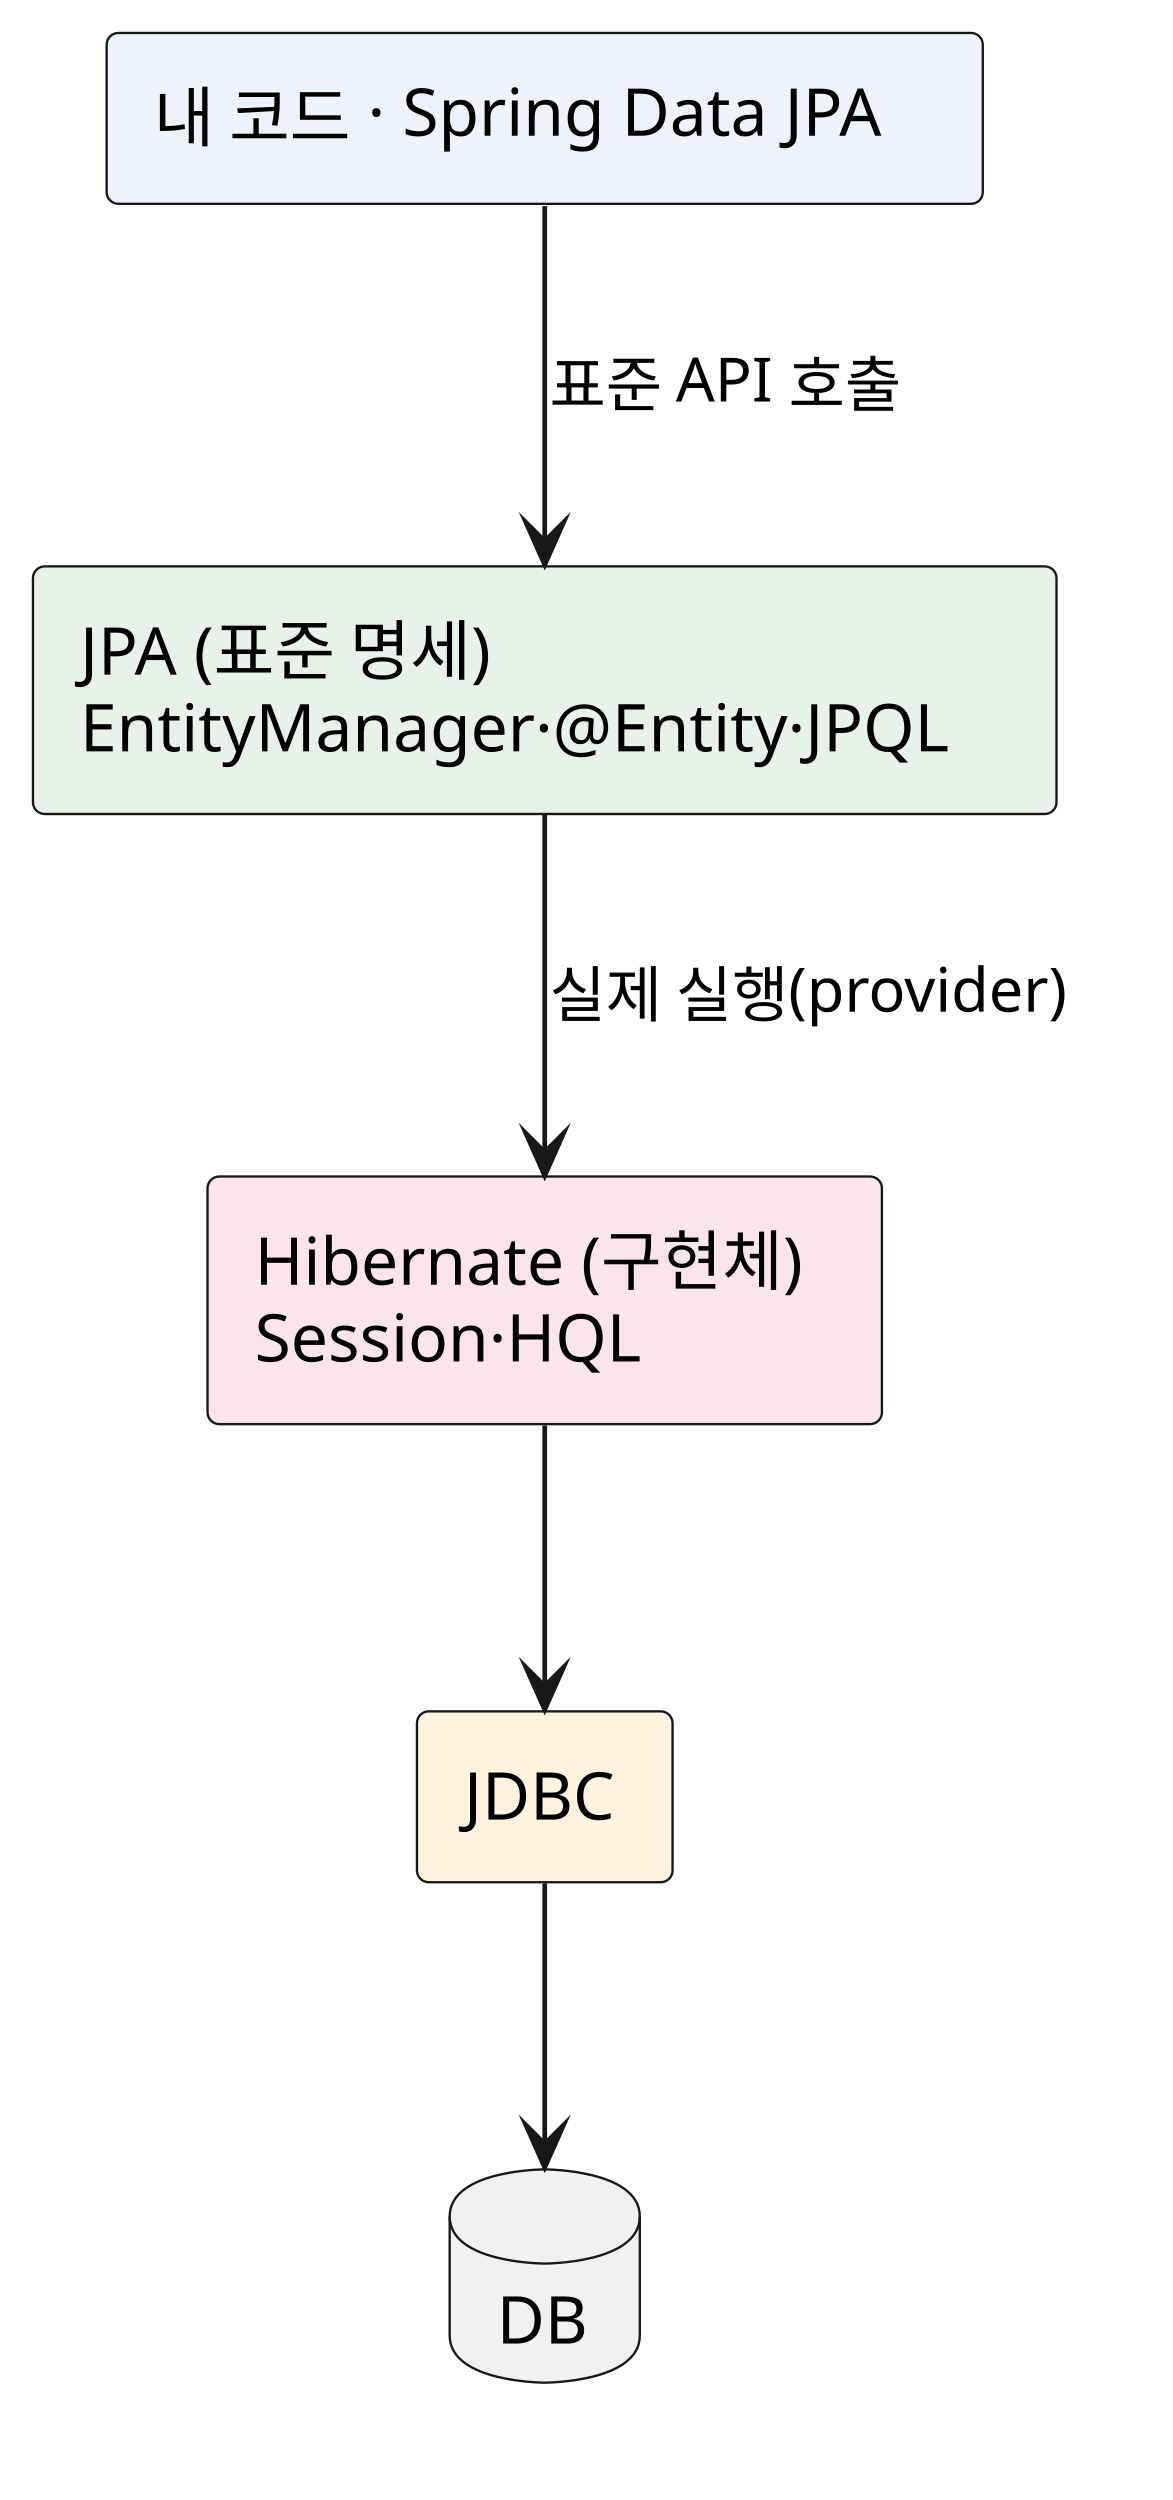
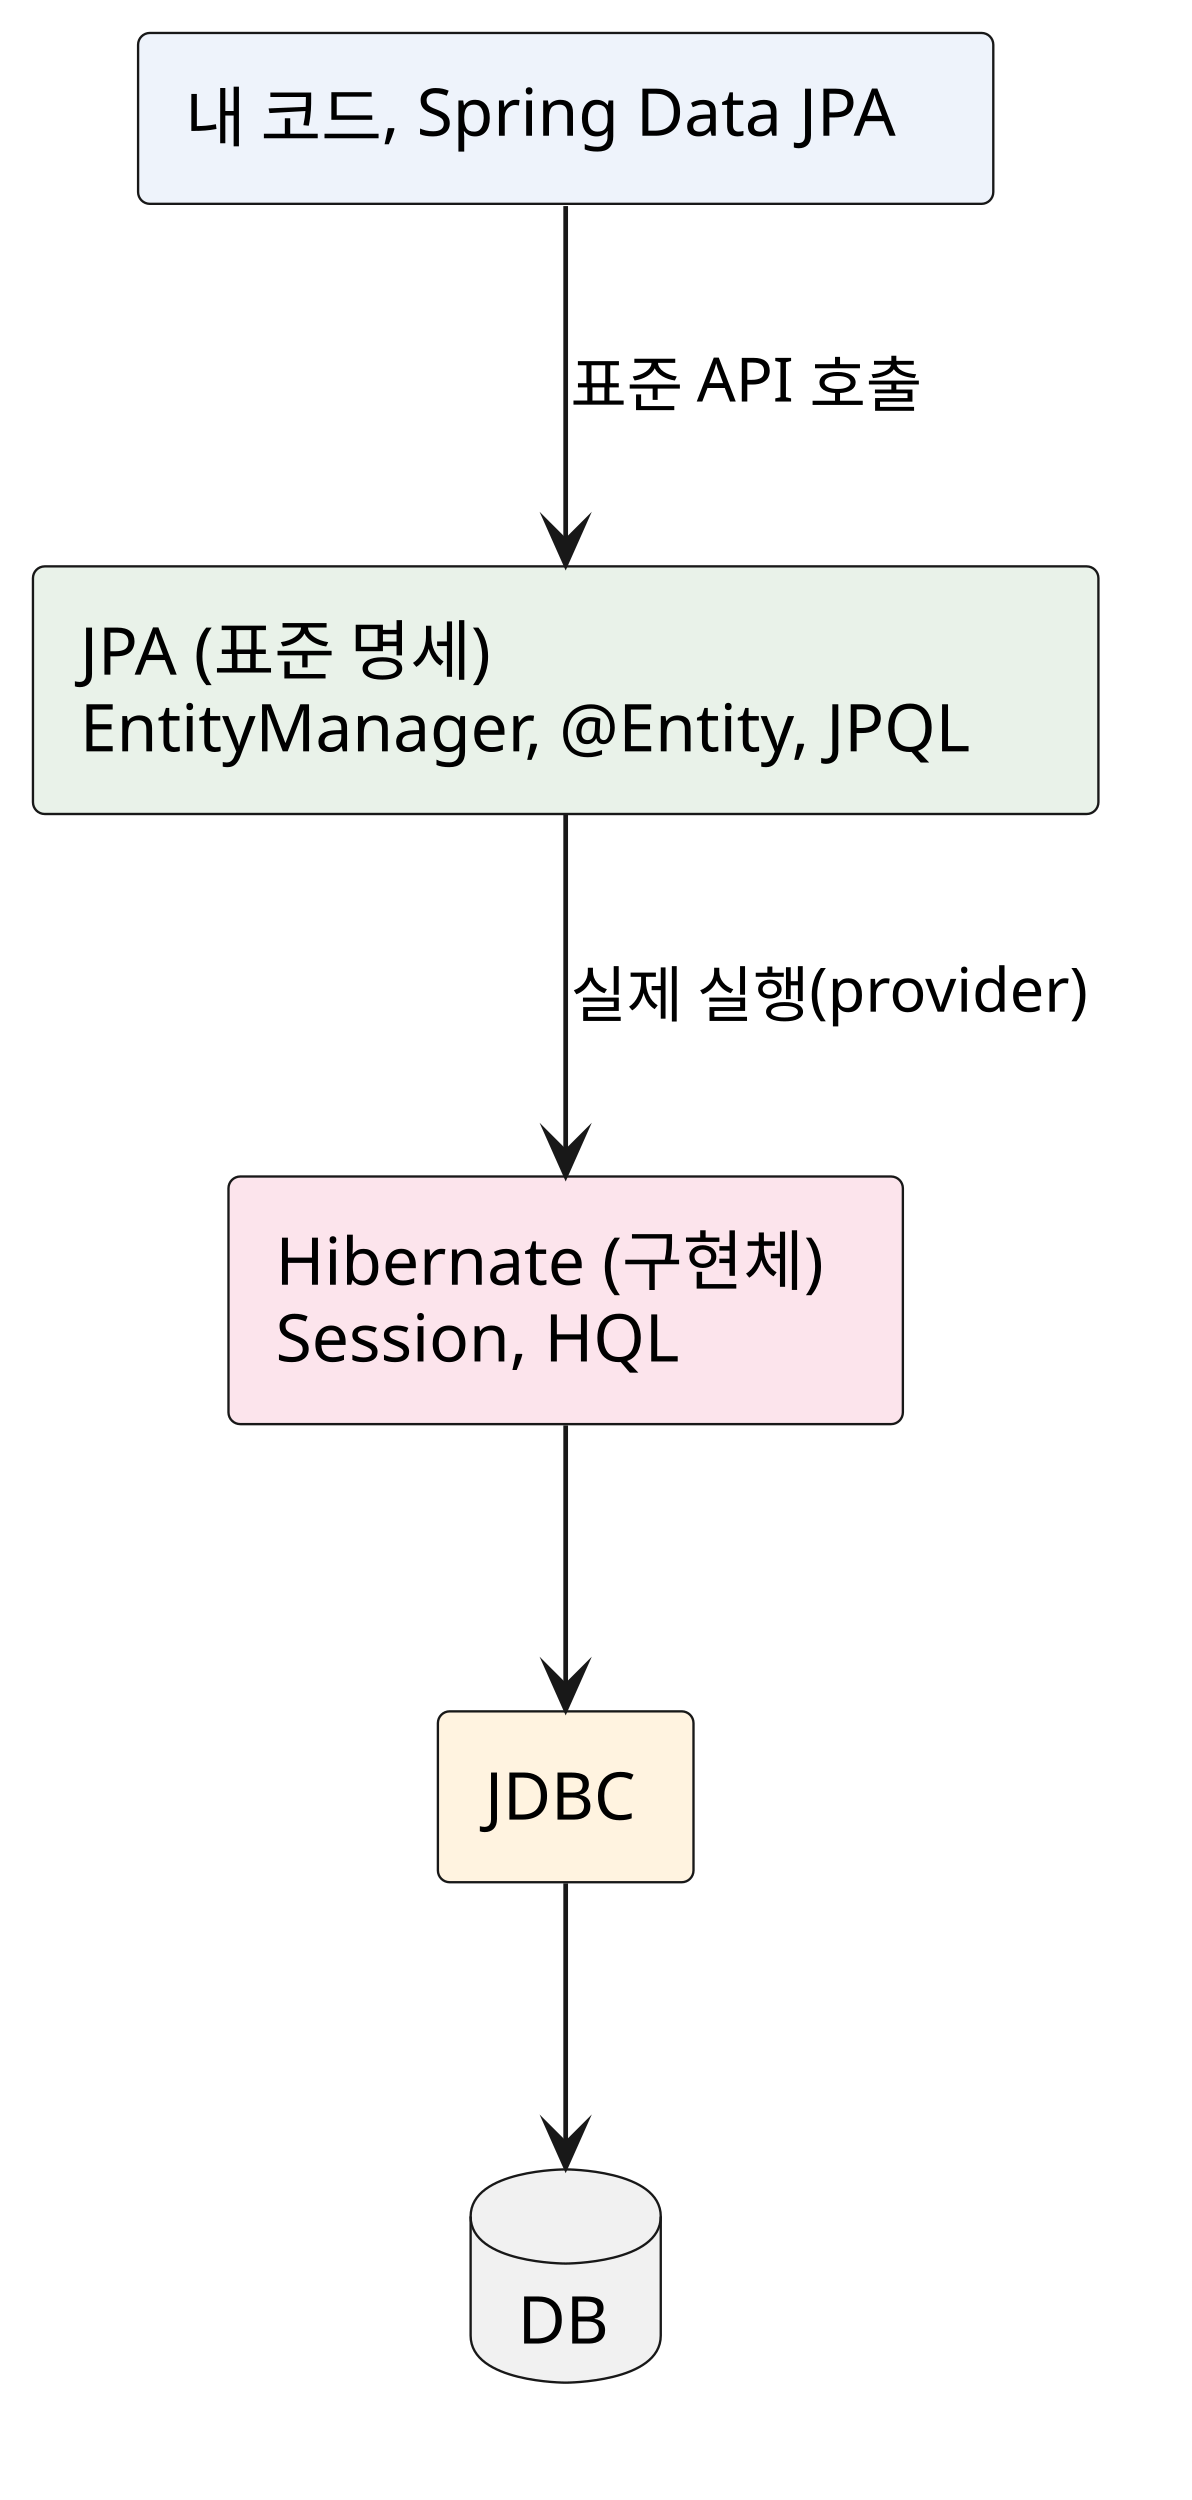
- <svg xmlns="http://www.w3.org/2000/svg" version="1.1" data-diagram-type="DESCRIPTION" style="width:249px;height:531px;background:#FFFFFF;" width="249px" height="531px" viewBox="0 0 249 531" zoomAndPan="magnify" preserveAspectRatio="none" contentStyleType="text/css">
+ <svg xmlns="http://www.w3.org/2000/svg" version="1.1" data-diagram-type="DESCRIPTION" style="width:253px;height:531px;background:#FFFFFF;" width="253px" height="531px" viewBox="0 0 253 531" zoomAndPan="magnify" preserveAspectRatio="none" contentStyleType="text/css">
  <defs />
  <g font-family="sans-serif" lengthAdjust="spacing">
    <g class="entity" data-qualified-name="A" id="ent0001" data-source-line="4">
-       <rect x="22.65" y="7" width="186.096" height="36.297" fill="#EEF3FB" style="stroke:#181818;stroke-width:0.5;" rx="2.5" ry="2.5" />
-       <text x="32.65" y="29.995" fill="#000" font-size="14" textLength="166.096">내 코드 · Spring Data JPA</text>
+       <rect x="29.33" y="7" width="181.646" height="36.297" fill="#EEF3FB" style="stroke:#181818;stroke-width:0.5;" rx="2.5" ry="2.5" />
+       <text x="39.33" y="29.995" fill="#000" font-size="14" textLength="161.646">내 코드, Spring Data JPA</text>
    </g>
    <g class="entity" data-qualified-name="J" id="ent0002" data-source-line="5">
-       <rect x="7" y="120.3" width="217.401" height="52.594" fill="#E9F2E9" style="stroke:#181818;stroke-width:0.5;" rx="2.5" ry="2.5" />
+       <rect x="7" y="120.3" width="226.302" height="52.594" fill="#E9F2E9" style="stroke:#181818;stroke-width:0.5;" rx="2.5" ry="2.5" />
      <text x="17" y="143.295" fill="#000" font-size="14" textLength="93.492">JPA (표준 명세)</text>
-       <text x="17" y="159.592" fill="#000" font-size="14" textLength="197.401">EntityManager·@Entity·JPQL</text>
+       <text x="17" y="159.592" fill="#000" font-size="14" textLength="206.302">EntityManager, @Entity, JPQL</text>
    </g>
    <g class="entity" data-qualified-name="H" id="ent0003" data-source-line="6">
-       <rect x="44.08" y="249.89" width="143.241" height="52.594" fill="#FCE4EC" style="stroke:#181818;stroke-width:0.5;" rx="2.5" ry="2.5" />
-       <text x="54.08" y="272.885" fill="#000" font-size="14" textLength="123.241">Hibernate (구현체)</text>
-       <text x="54.08" y="289.182" fill="#000" font-size="14" textLength="87.213">Session·HQL</text>
+       <rect x="48.53" y="249.89" width="143.241" height="52.594" fill="#FCE4EC" style="stroke:#181818;stroke-width:0.5;" rx="2.5" ry="2.5" />
+       <text x="58.53" y="272.885" fill="#000" font-size="14" textLength="123.241">Hibernate (구현체)</text>
+       <text x="58.53" y="289.182" fill="#000" font-size="14" textLength="91.663">Session, HQL</text>
    </g>
    <g class="entity" data-qualified-name="D" id="ent0004" data-source-line="7">
-       <rect x="88.56" y="363.49" width="54.289" height="36.297" fill="#FFF3E0" style="stroke:#181818;stroke-width:0.5;" rx="2.5" ry="2.5" />
-       <text x="98.56" y="386.485" fill="#000" font-size="14" textLength="34.289">JDBC</text>
+       <rect x="93.01" y="363.49" width="54.289" height="36.297" fill="#FFF3E0" style="stroke:#181818;stroke-width:0.5;" rx="2.5" ry="2.5" />
+       <text x="103.01" y="386.485" fill="#000" font-size="14" textLength="34.289">JDBC</text>
    </g>
    <g class="entity" data-qualified-name="DB" id="ent0005" data-source-line="8">
-       <path d="M95.51,470.78 C95.51,460.78 115.702,460.78 115.702,460.78 C115.702,460.78 135.895,460.78 135.895,470.78 L135.895,496.077 C135.895,506.077 115.702,506.077 115.702,506.077 C115.702,506.077 95.51,506.077 95.51,496.077 L95.51,470.78" style="stroke:#181818;stroke-width:0.5;" fill="#F1F1F1" />
-       <path d="M95.51,470.78 C95.51,480.78 115.702,480.78 115.702,480.78 C115.702,480.78 135.895,480.78 135.895,470.78" style="stroke:#181818;stroke-width:0.5;" fill="none" />
-       <text x="105.51" y="497.775" fill="#000" font-size="14" textLength="20.385">DB</text>
+       <path d="M99.96,470.78 C99.96,460.78 120.152,460.78 120.152,460.78 C120.152,460.78 140.345,460.78 140.345,470.78 L140.345,496.077 C140.345,506.077 120.152,506.077 120.152,506.077 C120.152,506.077 99.96,506.077 99.96,496.077 L99.96,470.78" style="stroke:#181818;stroke-width:0.5;" fill="#F1F1F1" />
+       <path d="M99.96,470.78 C99.96,480.78 120.152,480.78 120.152,480.78 C120.152,480.78 140.345,480.78 140.345,470.78" style="stroke:#181818;stroke-width:0.5;" fill="none" />
+       <text x="109.96" y="497.775" fill="#000" font-size="14" textLength="20.385">DB</text>
    </g>
    <g class="link" data-entity-1="ent0001" data-entity-2="ent0002" id="lnk6" data-source-line="9" data-link-type="dependency">
-       <path d="M115.7,43.77 C115.7,63.89 115.7,91.98 115.7,114.95" style="stroke:#181818;stroke-width:1;" fill="none" id="A-to-J" />
-       <polygon points="115.7,119.95,119.7,110.95,115.7,114.95,111.7,110.95,115.7,119.95" fill="#181818" style="stroke:#181818;stroke-width:1;stroke-linejoin:miter;stroke-miterlimit:10;" />
-       <text x="116.7" y="86.367" fill="#000" font-size="13" textLength="76.671">표준 API 호출</text>
+       <path d="M120.15,43.77 C120.15,63.89 120.15,91.98 120.15,114.95" style="stroke:#181818;stroke-width:1;" fill="none" id="A-to-J" />
+       <polygon points="120.15,119.95,124.15,110.95,120.15,114.95,116.15,110.95,120.15,119.95" fill="#181818" style="stroke:#181818;stroke-width:1;stroke-linejoin:miter;stroke-miterlimit:10;" />
+       <text x="121.15" y="86.367" fill="#000" font-size="13" textLength="76.671">표준 API 호출</text>
    </g>
    <g class="link" data-entity-1="ent0002" data-entity-2="ent0003" id="lnk7" data-source-line="10" data-link-type="dependency">
-       <path d="M115.7,173.11 C115.7,195.36 115.7,222.48 115.7,244.72" style="stroke:#181818;stroke-width:1;" fill="none" id="J-to-H" />
-       <polygon points="115.7,249.72,119.7,240.72,115.7,244.72,111.7,240.72,115.7,249.72" fill="#181818" style="stroke:#181818;stroke-width:1;stroke-linejoin:miter;stroke-miterlimit:10;" />
-       <text x="116.7" y="215.957" fill="#000" font-size="13" textLength="116.566">실제 실행(provider)</text>
+       <path d="M120.15,173.11 C120.15,195.36 120.15,222.48 120.15,244.72" style="stroke:#181818;stroke-width:1;" fill="none" id="J-to-H" />
+       <polygon points="120.15,249.72,124.15,240.72,120.15,244.72,116.15,240.72,120.15,249.72" fill="#181818" style="stroke:#181818;stroke-width:1;stroke-linejoin:miter;stroke-miterlimit:10;" />
+       <text x="121.15" y="215.957" fill="#000" font-size="13" textLength="116.566">실제 실행(provider)</text>
    </g>
    <g class="link" data-entity-1="ent0003" data-entity-2="ent0004" id="lnk8" data-source-line="11" data-link-type="dependency">
-       <path d="M115.7,302.76 C115.7,321.55 115.7,341.58 115.7,358.13" style="stroke:#181818;stroke-width:1;" fill="none" id="H-to-D" />
-       <polygon points="115.7,363.13,119.7,354.13,115.7,358.13,111.7,354.13,115.7,363.13" fill="#181818" style="stroke:#181818;stroke-width:1;stroke-linejoin:miter;stroke-miterlimit:10;" />
+       <path d="M120.15,302.76 C120.15,321.55 120.15,341.58 120.15,358.13" style="stroke:#181818;stroke-width:1;" fill="none" id="H-to-D" />
+       <polygon points="120.15,363.13,124.15,354.13,120.15,358.13,116.15,354.13,120.15,363.13" fill="#181818" style="stroke:#181818;stroke-width:1;stroke-linejoin:miter;stroke-miterlimit:10;" />
    </g>
    <g class="link" data-entity-1="ent0004" data-entity-2="ent0005" id="lnk9" data-source-line="12" data-link-type="dependency">
-       <path d="M115.7,400.02 C115.7,416.77 115.7,437.19 115.7,455.36" style="stroke:#181818;stroke-width:1;" fill="none" id="D-to-DB" />
-       <polygon points="115.7,460.36,119.7,451.36,115.7,455.36,111.7,451.36,115.7,460.36" fill="#181818" style="stroke:#181818;stroke-width:1;stroke-linejoin:miter;stroke-miterlimit:10;" />
+       <path d="M120.15,400.02 C120.15,416.77 120.15,437.19 120.15,455.36" style="stroke:#181818;stroke-width:1;" fill="none" id="D-to-DB" />
+       <polygon points="120.15,460.36,124.15,451.36,120.15,455.36,116.15,451.36,120.15,460.36" fill="#181818" style="stroke:#181818;stroke-width:1;stroke-linejoin:miter;stroke-miterlimit:10;" />
    </g>
  </g>
</svg>
